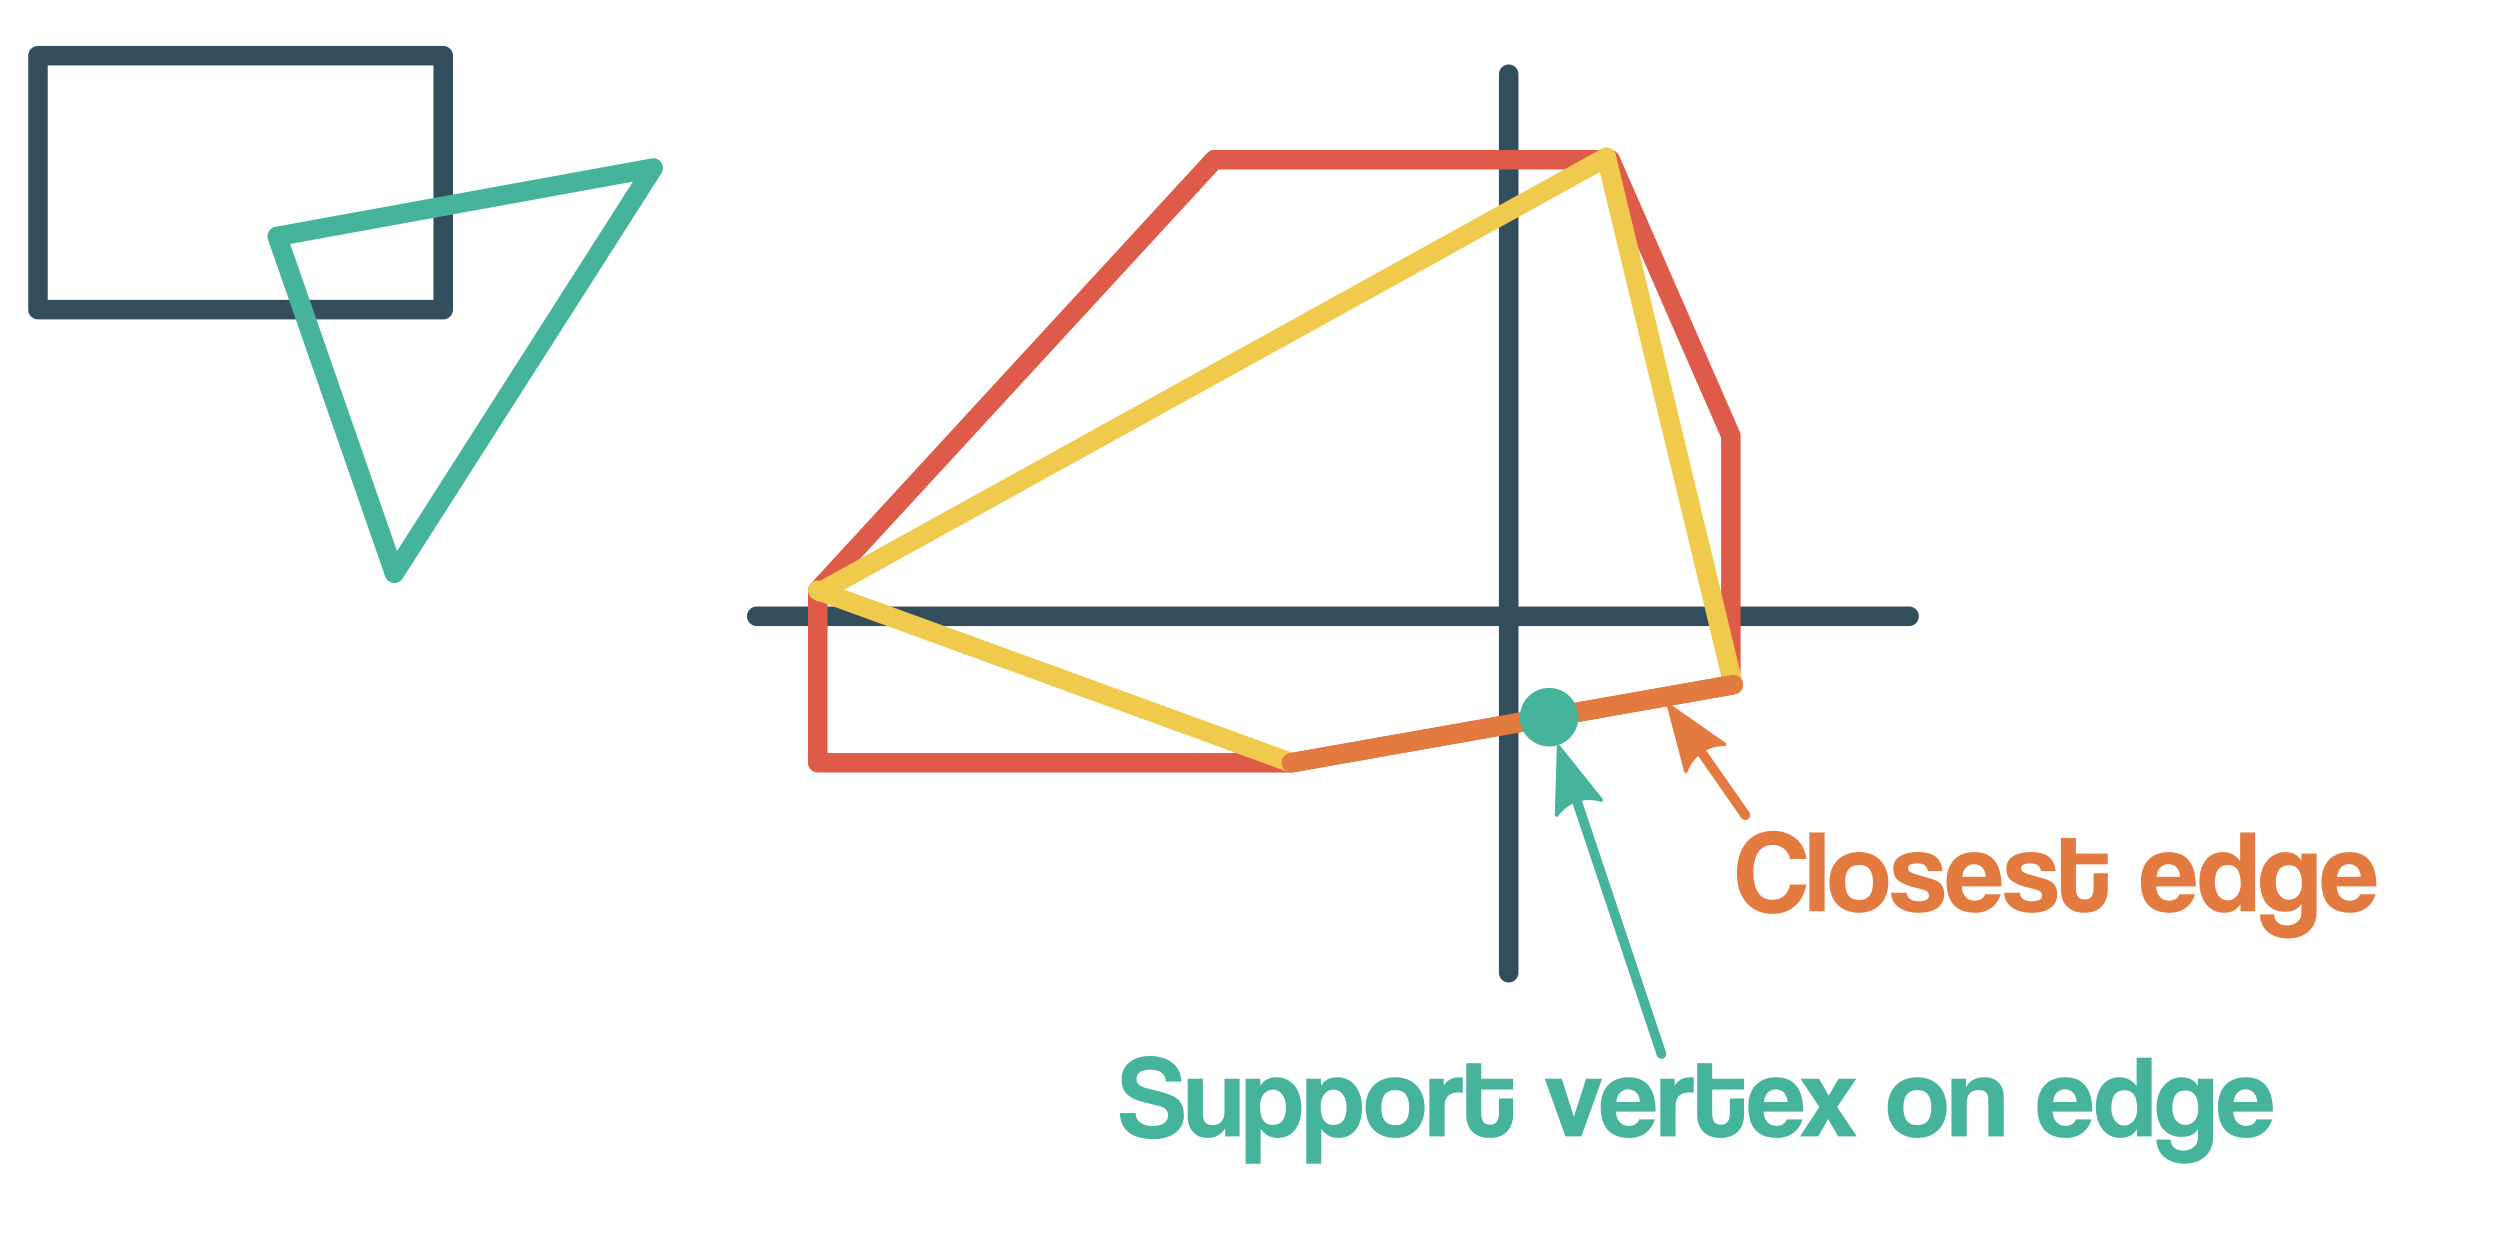
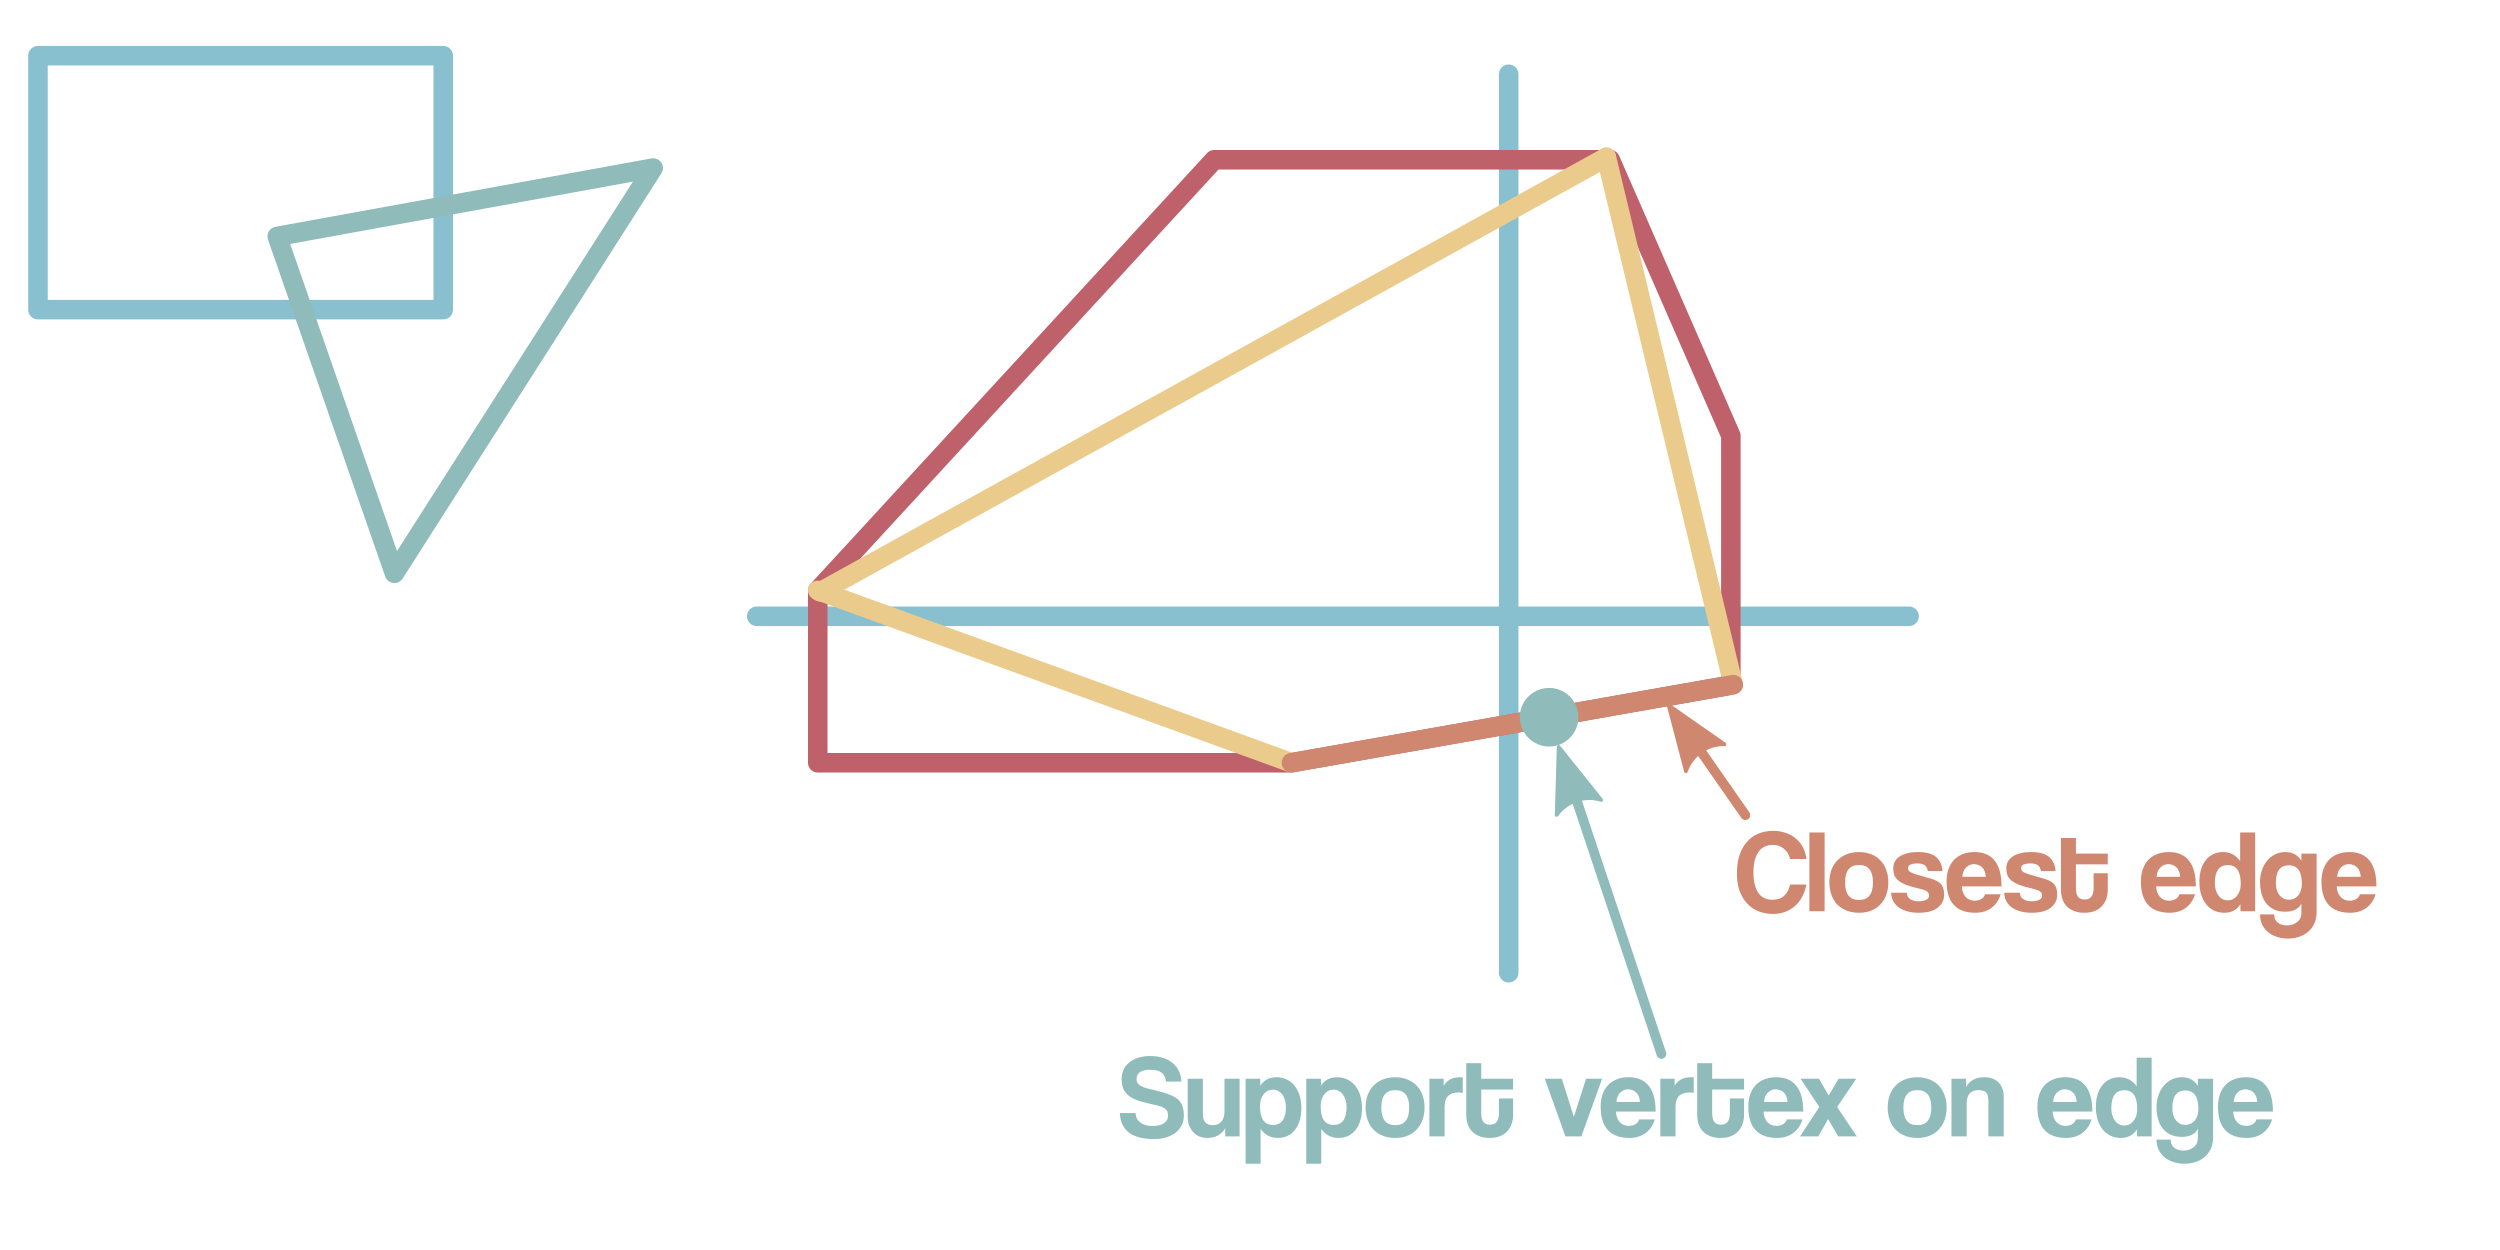
<svg xmlns="http://www.w3.org/2000/svg" version="1.1" id="Layer_1" x="0px" y="0px" viewBox="0 0 512 256" style="enable-background:new 0 0 512 256;" xml:space="preserve">
  <defs id="defs7380">
    <marker style="overflow:visible" id="marker12000" refX="0" refY="0" orient="auto">
-       <path transform="scale(-0.6)" d="M 8.719,4.034 -2.207,0.016 8.719,-4.002 c -1.745,2.372 -1.735,5.617 -6e-7,8.035 z" style="fill:#46b39d;fill-opacity:1;fill-rule:evenodd;stroke:#46b39d;stroke-width:0.625;stroke-linejoin:round;stroke-opacity:1" id="path11998" />
+       <path transform="scale(-0.6)" d="M 8.719,4.034 -2.207,0.016 8.719,-4.002 c -1.745,2.372 -1.735,5.617 -6e-7,8.035 z" style="fill:#8fbcbb;fill-opacity:1;fill-rule:evenodd;stroke:#8fbcbb;stroke-width:0.625;stroke-linejoin:round;stroke-opacity:1" id="path11998" />
    </marker>
    <marker orient="auto" refY="0.0" refX="0.0" id="marker9073" style="overflow:visible;">
-       <path id="path9071" style="fill-rule:evenodd;stroke-width:0.625;stroke-linejoin:round;stroke:#e37b40;stroke-opacity:1;fill:#e37b40;fill-opacity:1" d="M 8.719,4.034 L -2.207,0.016 L 8.719,-4.002 C 6.973,-1.63 6.983,1.616 8.719,4.034 z " transform="scale(0.6) rotate(180) translate(0,0)" />
+       <path id="path9071" style="fill-rule:evenodd;stroke-width:0.625;stroke-linejoin:round;stroke:#d08770;stroke-opacity:1;fill:#d08770;fill-opacity:1" d="M 8.719,4.034 L -2.207,0.016 L 8.719,-4.002 C 6.973,-1.63 6.983,1.616 8.719,4.034 z " transform="scale(0.6) rotate(180) translate(0,0)" />
    </marker>
    <marker orient="auto" refY="0.0" refX="0.0" id="Arrow2Mend" style="overflow:visible;">
-       <path id="path4853" style="fill-rule:evenodd;stroke-width:0.625;stroke-linejoin:round;stroke:#e37b40;stroke-opacity:1;fill:#e37b40;fill-opacity:1" d="M 8.719,4.034 L -2.207,0.016 L 8.719,-4.002 C 6.973,-1.63 6.983,1.616 8.719,4.034 z " transform="scale(0.6) rotate(180) translate(0,0)" />
+       <path id="path4853" style="fill-rule:evenodd;stroke-width:0.625;stroke-linejoin:round;stroke:#d08770;stroke-opacity:1;fill:#d08770;fill-opacity:1" d="M 8.719,4.034 L -2.207,0.016 L 8.719,-4.002 C 6.973,-1.63 6.983,1.616 8.719,4.034 z " transform="scale(0.6) rotate(180) translate(0,0)" />
    </marker>
    <marker orient="auto" refY="0.0" refX="0.0" id="Arrow2Lend" style="overflow:visible;">
-       <path id="path4847" style="fill-rule:evenodd;stroke-width:0.625;stroke-linejoin:round;stroke:#e37b40;stroke-opacity:1;fill:#e37b40;fill-opacity:1" d="M 8.719,4.034 L -2.207,0.016 L 8.719,-4.002 C 6.973,-1.63 6.983,1.616 8.719,4.034 z " transform="scale(1.1) rotate(180) translate(1,0)" />
+       <path id="path4847" style="fill-rule:evenodd;stroke-width:0.625;stroke-linejoin:round;stroke:#d08770;stroke-opacity:1;fill:#d08770;fill-opacity:1" d="M 8.719,4.034 L -2.207,0.016 L 8.719,-4.002 C 6.973,-1.63 6.983,1.616 8.719,4.034 z " transform="scale(1.1) rotate(180) translate(1,0)" />
    </marker>
    <marker orient="auto" refY="0.0" refX="0.0" id="Arrow1Send" style="overflow:visible;">
-       <path id="path4841" d="M 0.0,0.0 L 5.0,-5.0 L -12.5,0.0 L 5.0,5.0 L 0.0,0.0 z " style="fill-rule:evenodd;stroke:#e37b40;stroke-width:1pt;stroke-opacity:1;fill:#e37b40;fill-opacity:1" transform="scale(0.2) rotate(180) translate(6,0)" />
+       <path id="path4841" d="M 0.0,0.0 L 5.0,-5.0 L -12.5,0.0 L 5.0,5.0 L 0.0,0.0 z " style="fill-rule:evenodd;stroke:#d08770;stroke-width:1pt;stroke-opacity:1;fill:#d08770;fill-opacity:1" transform="scale(0.2) rotate(180) translate(6,0)" />
    </marker>
    <marker orient="auto" refY="0.0" refX="0.0" id="Arrow1Lend" style="overflow:visible;">
-       <path id="path4829" d="M 0.0,0.0 L 5.0,-5.0 L -12.5,0.0 L 5.0,5.0 L 0.0,0.0 z " style="fill-rule:evenodd;stroke:#e37b40;stroke-width:1pt;stroke-opacity:1;fill:#e37b40;fill-opacity:1" transform="scale(0.8) rotate(180) translate(12.5,0)" />
+       <path id="path4829" d="M 0.0,0.0 L 5.0,-5.0 L -12.5,0.0 L 5.0,5.0 L 0.0,0.0 z " style="fill-rule:evenodd;stroke:#d08770;stroke-width:1pt;stroke-opacity:1;fill:#d08770;fill-opacity:1" transform="scale(0.8) rotate(180) translate(12.5,0)" />
    </marker>
    <marker orient="auto" refY="0" refX="0" id="Arrow2Mend-7" style="overflow:visible">
-       <path id="path4853-8" style="fill:#46b39d;fill-opacity:1;fill-rule:evenodd;stroke:#46b39d;stroke-width:0.625;stroke-linejoin:round;stroke-opacity:1" d="M 8.719,4.034 -2.207,0.016 8.719,-4.002 c -1.745,2.372 -1.735,5.617 -6e-7,8.035 z" transform="scale(-0.6)" />
+       <path id="path4853-8" style="fill:#8fbcbb;fill-opacity:1;fill-rule:evenodd;stroke:#8fbcbb;stroke-width:0.625;stroke-linejoin:round;stroke-opacity:1" d="M 8.719,4.034 -2.207,0.016 8.719,-4.002 c -1.745,2.372 -1.735,5.617 -6e-7,8.035 z" transform="scale(-0.6)" />
    </marker>
    <marker orient="auto" refY="0" refX="0" id="marker9073-9" style="overflow:visible">
-       <path id="path9071-6" style="fill:#46b39d;fill-opacity:1;fill-rule:evenodd;stroke:#46b39d;stroke-width:0.625;stroke-linejoin:round;stroke-opacity:1" d="M 8.719,4.034 -2.207,0.016 8.719,-4.002 c -1.745,2.372 -1.735,5.617 -6e-7,8.035 z" transform="scale(-0.6)" />
+       <path id="path9071-6" style="fill:#8fbcbb;fill-opacity:1;fill-rule:evenodd;stroke:#8fbcbb;stroke-width:0.625;stroke-linejoin:round;stroke-opacity:1" d="M 8.719,4.034 -2.207,0.016 8.719,-4.002 c -1.745,2.372 -1.735,5.617 -6e-7,8.035 z" transform="scale(-0.6)" />
    </marker>
    <marker orient="auto" refY="0" refX="0" id="marker9073-1" style="overflow:visible">
-       <path id="path9071-0" style="fill:#e37b40;fill-opacity:1;fill-rule:evenodd;stroke:#e37b40;stroke-width:0.625;stroke-linejoin:round;stroke-opacity:1" d="M 8.719,4.034 -2.207,0.016 8.719,-4.002 c -1.745,2.372 -1.735,5.617 -6e-7,8.035 z" transform="scale(-0.6)" />
+       <path id="path9071-0" style="fill:#d08770;fill-opacity:1;fill-rule:evenodd;stroke:#d08770;stroke-width:0.625;stroke-linejoin:round;stroke-opacity:1" d="M 8.719,4.034 -2.207,0.016 8.719,-4.002 c -1.745,2.372 -1.735,5.617 -6e-7,8.035 z" transform="scale(-0.6)" />
    </marker>
    <marker orient="auto" refY="0" refX="0" id="marker9073-1-2-7" style="overflow:visible">
-       <path id="path9071-0-2-5" style="fill:#46b39d;fill-opacity:1;fill-rule:evenodd;stroke:#46b39d;stroke-width:0.625;stroke-linejoin:round;stroke-opacity:1" d="M 8.719,4.034 -2.207,0.016 8.719,-4.002 c -1.745,2.372 -1.735,5.617 -6e-7,8.035 z" transform="scale(-0.6)" />
+       <path id="path9071-0-2-5" style="fill:#8fbcbb;fill-opacity:1;fill-rule:evenodd;stroke:#8fbcbb;stroke-width:0.625;stroke-linejoin:round;stroke-opacity:1" d="M 8.719,4.034 -2.207,0.016 8.719,-4.002 c -1.745,2.372 -1.735,5.617 -6e-7,8.035 z" transform="scale(-0.6)" />
    </marker>
    <marker orient="auto" refY="0" refX="0" id="marker9073-1-2-4" style="overflow:visible">
-       <path id="path9071-0-2-6" style="fill:#46b39d;fill-opacity:1;fill-rule:evenodd;stroke:#46b39d;stroke-width:0.625;stroke-linejoin:round;stroke-opacity:1" d="M 8.719,4.034 -2.207,0.016 8.719,-4.002 c -1.745,2.372 -1.735,5.617 -6e-7,8.035 z" transform="scale(-0.6)" />
+       <path id="path9071-0-2-6" style="fill:#8fbcbb;fill-opacity:1;fill-rule:evenodd;stroke:#8fbcbb;stroke-width:0.625;stroke-linejoin:round;stroke-opacity:1" d="M 8.719,4.034 -2.207,0.016 8.719,-4.002 c -1.745,2.372 -1.735,5.617 -6e-7,8.035 z" transform="scale(-0.6)" />
    </marker>
    <marker orient="auto" refY="0" refX="0" id="marker9073-1-2-79" style="overflow:visible">
-       <path id="path9071-0-2-7" style="fill:#46b39d;fill-opacity:1;fill-rule:evenodd;stroke:#46b39d;stroke-width:0.625;stroke-linejoin:round;stroke-opacity:1" d="M 8.719,4.034 -2.207,0.016 8.719,-4.002 c -1.745,2.372 -1.735,5.617 -6e-7,8.035 z" transform="scale(-0.6)" />
+       <path id="path9071-0-2-7" style="fill:#8fbcbb;fill-opacity:1;fill-rule:evenodd;stroke:#8fbcbb;stroke-width:0.625;stroke-linejoin:round;stroke-opacity:1" d="M 8.719,4.034 -2.207,0.016 8.719,-4.002 c -1.745,2.372 -1.735,5.617 -6e-7,8.035 z" transform="scale(-0.6)" />
    </marker>
    <marker orient="auto" refY="0" refX="0" id="marker9073-1-5" style="overflow:visible">
-       <path id="path9071-0-3" style="fill:#46b39d;fill-opacity:1;fill-rule:evenodd;stroke:#46b39d;stroke-width:0.625;stroke-linejoin:round;stroke-opacity:1" d="M 8.719,4.034 -2.207,0.016 8.719,-4.002 c -1.745,2.372 -1.735,5.617 -6e-7,8.035 z" transform="scale(-0.6)" />
+       <path id="path9071-0-3" style="fill:#8fbcbb;fill-opacity:1;fill-rule:evenodd;stroke:#8fbcbb;stroke-width:0.625;stroke-linejoin:round;stroke-opacity:1" d="M 8.719,4.034 -2.207,0.016 8.719,-4.002 c -1.745,2.372 -1.735,5.617 -6e-7,8.035 z" transform="scale(-0.6)" />
    </marker>
  </defs>
  <style type="text/css" id="style7281">
- 	.st0{fill:none;stroke:#324D5C;stroke-width:4;stroke-linecap:round;stroke-linejoin:round;stroke-miterlimit:10;}
- 	.st1{fill:none;stroke:#46B39D;stroke-width:4;stroke-linecap:round;stroke-linejoin:round;stroke-miterlimit:10;}
- 	.st2{fill:none;stroke:#DE5B49;stroke-width:4;stroke-linecap:round;stroke-linejoin:round;stroke-miterlimit:10;}
- 	.st3{fill:#F0CA4D;}
- 	.st4{fill:none;stroke:#E37B40;stroke-width:4;stroke-linecap:round;stroke-linejoin:round;}
- 	.st5{fill:#E37B40;}
- 	.st6{fill:none;stroke:#F0CA4D;stroke-width:4;stroke-linecap:round;stroke-linejoin:round;stroke-miterlimit:10;}
+ 	.st0{fill:none;stroke:#88c0d0;stroke-width:4;stroke-linecap:round;stroke-linejoin:round;stroke-miterlimit:10;}
+ 	.st1{fill:none;stroke:#8fbcbb;stroke-width:4;stroke-linecap:round;stroke-linejoin:round;stroke-miterlimit:10;}
+ 	.st2{fill:none;stroke:#bf616a;stroke-width:4;stroke-linecap:round;stroke-linejoin:round;stroke-miterlimit:10;}
+ 	.st3{fill:#ebcb8b;}
+ 	.st4{fill:none;stroke:#d08770;stroke-width:4;stroke-linecap:round;stroke-linejoin:round;}
+ 	.st5{fill:#d08770;}
+ 	.st6{fill:none;stroke:#ebcb8b;stroke-width:4;stroke-linecap:round;stroke-linejoin:round;stroke-miterlimit:10;}
</style>
-   <line class="st0" x1="308.979" y1="15.213" x2="308.979" y2="199.213" id="line7283" style="fill:none;stroke:#324d5c;stroke-width:4;stroke-linecap:round;stroke-linejoin:round;stroke-miterlimit:10" />
-   <line class="st0" x1="154.979" y1="126.213" x2="390.979" y2="126.213" id="line7285" style="fill:none;stroke:#324d5c;stroke-width:4;stroke-linecap:round;stroke-linejoin:round;stroke-miterlimit:10" />
-   <rect x="7.775" y="11.411" class="st0" width="83" height="52" id="rect7287" style="fill:none;stroke:#324d5c;stroke-width:4;stroke-linecap:round;stroke-linejoin:round;stroke-miterlimit:10" />
-   <polygon class="st1" points="110,132 86,63 163,49 " id="polygon7289" transform="translate(-29.22455,-14.58873)" style="fill:none;stroke:#46b39d;stroke-width:4;stroke-linecap:round;stroke-linejoin:round;stroke-miterlimit:10" />
-   <polyline class="st2" points="224.5,151.7 305.7,63.5 386.8,63.5 411.5,120 411.5,171.1 321.5,187 224.5,187 224.5,151.7 " id="polyline7291" transform="translate(-57.02146,-30.78665)" style="fill:none;stroke:#de5b49;stroke-width:4;stroke-linecap:round;stroke-linejoin:round;stroke-miterlimit:10" />
-   <line class="st6" x1="167.979" y1="121.213" x2="328.979" y2="32.213" id="line7349" style="fill:none;stroke:#f0ca4d;stroke-width:4;stroke-linecap:round;stroke-linejoin:round;stroke-miterlimit:10" />
-   <line class="st6" x1="354.979" y1="140.213" x2="328.979" y2="32.213" id="line7351" style="fill:none;stroke:#f0ca4d;stroke-width:4;stroke-linecap:round;stroke-linejoin:round;stroke-miterlimit:10" />
+   <line class="st0" x1="308.979" y1="15.213" x2="308.979" y2="199.213" id="line7283" style="fill:none;stroke:#88c0d0;stroke-width:4;stroke-linecap:round;stroke-linejoin:round;stroke-miterlimit:10" />
+   <line class="st0" x1="154.979" y1="126.213" x2="390.979" y2="126.213" id="line7285" style="fill:none;stroke:#88c0d0;stroke-width:4;stroke-linecap:round;stroke-linejoin:round;stroke-miterlimit:10" />
+   <rect x="7.775" y="11.411" class="st0" width="83" height="52" id="rect7287" style="fill:none;stroke:#88c0d0;stroke-width:4;stroke-linecap:round;stroke-linejoin:round;stroke-miterlimit:10" />
+   <polygon class="st1" points="110,132 86,63 163,49 " id="polygon7289" transform="translate(-29.22455,-14.58873)" style="fill:none;stroke:#8fbcbb;stroke-width:4;stroke-linecap:round;stroke-linejoin:round;stroke-miterlimit:10" />
+   <polyline class="st2" points="224.5,151.7 305.7,63.5 386.8,63.5 411.5,120 411.5,171.1 321.5,187 224.5,187 224.5,151.7 " id="polyline7291" transform="translate(-57.02146,-30.78665)" style="fill:none;stroke:#bf616a;stroke-width:4;stroke-linecap:round;stroke-linejoin:round;stroke-miterlimit:10" />
+   <line class="st6" x1="167.979" y1="121.213" x2="328.979" y2="32.213" id="line7349" style="fill:none;stroke:#ebcb8b;stroke-width:4;stroke-linecap:round;stroke-linejoin:round;stroke-miterlimit:10" />
+   <line class="st6" x1="354.979" y1="140.213" x2="328.979" y2="32.213" id="line7351" style="fill:none;stroke:#ebcb8b;stroke-width:4;stroke-linecap:round;stroke-linejoin:round;stroke-miterlimit:10" />
  <g id="g7353" />
  <g id="g7355" />
  <g id="g7357" />
  <g id="g7359" />
  <g id="g7361" />
  <g id="g7363" />
  <g id="g7365" />
  <g id="g7367" />
  <g id="g7369" />
  <g id="g7371" />
  <g id="g7373" />
  <g id="g7375" />
-   <path style="opacity:1;vector-effect:none;fill:none;fill-opacity:1;fill-rule:evenodd;stroke:#f0ca4d;stroke-width:4;stroke-linecap:round;stroke-linejoin:round;stroke-miterlimit:10;stroke-dasharray:none;stroke-dashoffset:0;stroke-opacity:1;font-variant-east_asian:normal" d="m 167.479,120.913 97,35.3" id="path10324" />
-   <g aria-label="Closest edge" style="font-style:normal;font-variant:normal;font-weight:normal;font-stretch:normal;font-size:24px;line-height:125%;font-family:Coolvetica;-inkscape-font-specification:'Coolvetica, Normal';font-variant-ligatures:normal;font-variant-caps:normal;font-variant-numeric:normal;font-feature-settings:normal;text-align:center;letter-spacing:0px;word-spacing:0px;writing-mode:lr-tb;text-anchor:middle;opacity:1;vector-effect:none;fill:#e37b40;fill-opacity:1;stroke:none;stroke-width:1;stroke-linecap:butt;stroke-linejoin:miter;stroke-miterlimit:4;stroke-dasharray:none;stroke-dashoffset:0;stroke-opacity:1" id="text10347-0">
+   <path style="opacity:1;vector-effect:none;fill:none;fill-opacity:1;fill-rule:evenodd;stroke:#ebcb8b;stroke-width:4;stroke-linecap:round;stroke-linejoin:round;stroke-miterlimit:10;stroke-dasharray:none;stroke-dashoffset:0;stroke-opacity:1;font-variant-east_asian:normal" d="m 167.479,120.913 97,35.3" id="path10324" />
+   <g aria-label="Closest edge" style="font-style:normal;font-variant:normal;font-weight:normal;font-stretch:normal;font-size:24px;line-height:125%;font-family:Coolvetica;-inkscape-font-specification:'Coolvetica, Normal';font-variant-ligatures:normal;font-variant-caps:normal;font-variant-numeric:normal;font-feature-settings:normal;text-align:center;letter-spacing:0px;word-spacing:0px;writing-mode:lr-tb;text-anchor:middle;opacity:1;vector-effect:none;fill:#d08770;fill-opacity:1;stroke:none;stroke-width:1;stroke-linecap:butt;stroke-linejoin:miter;stroke-miterlimit:4;stroke-dasharray:none;stroke-dashoffset:0;stroke-opacity:1" id="text10347-0">
    <path d="m 369.951,181.149 q -0.264,1.368 -0.84,2.472 -0.576,1.104 -1.464,1.896 -0.864,0.792 -2.016,1.224 -1.152,0.432 -2.544,0.432 -1.56,0 -2.928,-0.528 -1.344,-0.528 -2.328,-1.584 -0.984,-1.056 -1.56,-2.592 -0.552,-1.56 -0.552,-3.624 0,-2.016 0.504,-3.624 0.528,-1.632 1.488,-2.736 0.96,-1.128 2.328,-1.728 1.392,-0.6 3.096,-0.6 1.488,0 2.688,0.456 1.224,0.432 2.088,1.224 0.888,0.768 1.392,1.824 0.528,1.056 0.648,2.256 h -3.336 q -0.336,-1.368 -1.296,-2.112 -0.96,-0.768 -2.16,-0.768 -2.088,0 -3.072,1.512 -0.984,1.488 -0.984,4.104 0,2.664 0.96,4.152 0.984,1.464 2.928,1.464 1.488,0 2.376,-0.792 0.912,-0.816 1.248,-2.328 z" style="" id="path14651" />
    <path d="m 370.561,186.621 v -16.128 h 3.12 v 16.128 z" style="" id="path14653" />
    <path d="m 380.729,184.317 q 2.856,0 2.856,-3.6 0,-3.576 -2.856,-3.576 -2.856,0 -2.856,3.576 0,3.6 2.856,3.6 z m 0,2.616 q -1.44,0 -2.568,-0.456 -1.128,-0.456 -1.92,-1.272 -0.768,-0.816 -1.176,-1.968 -0.408,-1.152 -0.408,-2.52 0,-1.392 0.408,-2.544 0.432,-1.152 1.224,-1.968 0.792,-0.816 1.896,-1.248 1.128,-0.456 2.544,-0.456 1.392,0 2.496,0.456 1.104,0.432 1.872,1.248 0.792,0.792 1.2,1.944 0.432,1.152 0.432,2.568 0,1.416 -0.432,2.568 -0.408,1.128 -1.2,1.944 -0.768,0.816 -1.896,1.272 -1.104,0.432 -2.472,0.432 z" style="" id="path14655" />
    <path d="m 394.822,178.389 q -0.12,-0.816 -0.624,-1.176 -0.48,-0.384 -1.488,-0.384 -0.96,0 -1.464,0.24 -0.48,0.216 -0.48,0.768 0,0.48 0.48,0.768 0.504,0.288 1.44,0.552 1.536,0.432 2.592,0.744 1.056,0.288 1.68,0.696 0.648,0.408 0.912,1.032 0.288,0.6 0.288,1.632 0,1.584 -1.32,2.64 -1.32,1.032 -3.912,1.032 -1.272,0 -2.304,-0.288 -1.032,-0.288 -1.776,-0.816 -0.72,-0.552 -1.128,-1.296 -0.384,-0.768 -0.408,-1.704 h 3.216 q 0,0.84 0.648,1.296 0.672,0.456 1.728,0.456 0.888,0 1.512,-0.264 0.648,-0.288 0.648,-0.864 0,-0.648 -0.48,-0.936 -0.456,-0.288 -1.416,-0.504 -1.728,-0.384 -2.784,-0.792 -1.056,-0.432 -1.656,-0.936 -0.576,-0.504 -0.792,-1.104 -0.192,-0.6 -0.192,-1.344 0,-0.672 0.264,-1.272 0.288,-0.6 0.888,-1.056 0.6,-0.456 1.56,-0.72 0.96,-0.288 2.352,-0.288 2.544,0 3.72,1.032 1.176,1.032 1.296,2.856 z" style="" id="path14657" />
    <path d="m 406.697,179.565 q -0.024,-0.648 -0.24,-1.128 -0.192,-0.504 -0.528,-0.816 -0.336,-0.336 -0.768,-0.48 -0.432,-0.168 -0.888,-0.168 -0.936,0 -1.632,0.696 -0.672,0.672 -0.768,1.896 z m -4.92,1.968 q 0.072,1.344 0.768,2.136 0.72,0.792 1.872,0.792 0.768,0 1.344,-0.336 0.6,-0.36 0.768,-0.984 h 3.216 q -0.552,1.824 -1.92,2.808 -1.368,0.984 -3.264,0.984 -5.904,0 -5.904,-6.432 0,-1.368 0.384,-2.472 0.384,-1.104 1.104,-1.896 0.744,-0.792 1.8,-1.2 1.056,-0.432 2.424,-0.432 2.736,0 4.128,1.752 1.416,1.752 1.416,5.28 z" style="" id="path14659" />
    <path d="m 417.978,178.389 q -0.12,-0.816 -0.624,-1.176 -0.48,-0.384 -1.488,-0.384 -0.96,0 -1.464,0.24 -0.48,0.216 -0.48,0.768 0,0.48 0.48,0.768 0.504,0.288 1.44,0.552 1.536,0.432 2.592,0.744 1.056,0.288 1.68,0.696 0.648,0.408 0.912,1.032 0.288,0.6 0.288,1.632 0,1.584 -1.32,2.64 -1.32,1.032 -3.912,1.032 -1.272,0 -2.304,-0.288 -1.032,-0.288 -1.776,-0.816 -0.72,-0.552 -1.128,-1.296 -0.384,-0.768 -0.408,-1.704 h 3.216 q 0,0.84 0.648,1.296 0.672,0.456 1.728,0.456 0.888,0 1.512,-0.264 0.648,-0.288 0.648,-0.864 0,-0.648 -0.48,-0.936 -0.456,-0.288 -1.416,-0.504 -1.728,-0.384 -2.784,-0.792 -1.056,-0.432 -1.656,-0.936 -0.576,-0.504 -0.792,-1.104 -0.192,-0.6 -0.192,-1.344 0,-0.672 0.264,-1.272 0.288,-0.6 0.888,-1.056 0.6,-0.456 1.56,-0.72 0.96,-0.288 2.352,-0.288 2.544,0 3.72,1.032 1.176,1.032 1.296,2.856 z" style="" id="path14661" />
    <path d="m 428.773,178.845 h 2.904 v 3.36 q 0,0.936 -0.288,1.8 -0.264,0.84 -0.864,1.512 -0.576,0.648 -1.488,1.032 -0.888,0.384 -2.136,0.384 -1.296,0 -2.208,-0.384 -0.912,-0.384 -1.512,-1.032 -0.576,-0.648 -0.84,-1.512 -0.264,-0.864 -0.264,-1.824 v -10.56 h 3.072 v 3.192 h 6.528 v 2.208 h -6.528 v 4.848 q 0,1.128 0.408,1.752 0.432,0.6 1.392,0.6 0.936,0 1.368,-0.6 0.456,-0.6 0.456,-1.704 z" style="" id="path14663" />
    <path d="m 446.494,179.565 q -0.024,-0.648 -0.24,-1.128 -0.192,-0.504 -0.528,-0.816 -0.336,-0.336 -0.768,-0.48 -0.432,-0.168 -0.888,-0.168 -0.936,0 -1.632,0.696 -0.672,0.672 -0.768,1.896 z m -4.92,1.968 q 0.072,1.344 0.768,2.136 0.72,0.792 1.872,0.792 0.768,0 1.344,-0.336 0.6,-0.36 0.768,-0.984 h 3.216 q -0.552,1.824 -1.92,2.808 -1.368,0.984 -3.264,0.984 -5.904,0 -5.904,-6.432 0,-1.368 0.384,-2.472 0.384,-1.104 1.104,-1.896 0.744,-0.792 1.8,-1.2 1.056,-0.432 2.424,-0.432 2.736,0 4.128,1.752 1.416,1.752 1.416,5.28 z" style="" id="path14665" />
    <path d="m 456.263,184.389 q 1.128,0 1.872,-0.936 0.768,-0.936 0.768,-2.448 0,-3.84 -2.616,-3.84 -2.688,0 -2.688,3.648 0,1.584 0.744,2.592 0.744,0.984 1.92,0.984 z m 2.592,2.232 -0.024,-1.44 q -1.08,1.752 -3.288,1.752 -1.128,0 -2.064,-0.432 -0.936,-0.432 -1.608,-1.248 -0.672,-0.816 -1.056,-1.992 -0.384,-1.176 -0.384,-2.664 0,-1.344 0.312,-2.448 0.336,-1.128 0.96,-1.944 0.624,-0.816 1.512,-1.248 0.912,-0.456 2.064,-0.456 2.184,0 3.504,1.848 v -5.856 h 3.072 v 16.128 z" style="" id="path14667" />
    <path d="m 468.757,184.269 q 1.152,0 1.896,-0.864 0.768,-0.888 0.768,-2.4 0,-3.792 -2.664,-3.792 -2.664,0 -2.664,3.6 0,1.584 0.744,2.52 0.768,0.936 1.92,0.936 z m 2.568,0.768 q -0.336,0.792 -1.224,1.248 -0.864,0.432 -2.016,0.432 -1.464,0 -2.472,-0.504 -0.984,-0.528 -1.608,-1.368 -0.6,-0.84 -0.888,-1.944 -0.264,-1.104 -0.264,-2.256 0,-1.368 0.408,-2.496 0.408,-1.152 1.104,-1.944 0.696,-0.816 1.632,-1.248 0.936,-0.456 2.016,-0.456 2.208,0 3.312,1.776 v -1.464 h 3.12 v 11.928 q 0,1.344 -0.456,2.352 -0.456,1.032 -1.248,1.704 -0.792,0.696 -1.872,1.056 -1.08,0.36 -2.304,0.36 -1.224,0 -2.28,-0.36 -1.056,-0.336 -1.824,-0.984 -0.744,-0.624 -1.176,-1.536 -0.432,-0.912 -0.432,-2.064 h 2.904 q 0,1.08 0.696,1.656 0.72,0.6 1.896,0.6 1.248,0 2.112,-0.696 0.864,-0.672 0.864,-1.848 z" style="" id="path14669" />
    <path d="m 483.478,179.565 q -0.024,-0.648 -0.24,-1.128 -0.192,-0.504 -0.528,-0.816 -0.336,-0.336 -0.768,-0.48 -0.432,-0.168 -0.888,-0.168 -0.936,0 -1.632,0.696 -0.672,0.672 -0.768,1.896 z m -4.92,1.968 q 0.072,1.344 0.768,2.136 0.72,0.792 1.872,0.792 0.768,0 1.344,-0.336 0.6,-0.36 0.768,-0.984 h 3.216 q -0.552,1.824 -1.92,2.808 -1.368,0.984 -3.264,0.984 -5.904,0 -5.904,-6.432 0,-1.368 0.384,-2.472 0.384,-1.104 1.104,-1.896 0.744,-0.792 1.8,-1.2 1.056,-0.432 2.424,-0.432 2.736,0 4.128,1.752 1.416,1.752 1.416,5.28 z" style="" id="path14671" />
  </g>
-   <path style="fill:none;fill-rule:evenodd;stroke:#e37b40;stroke-width:4;stroke-linecap:round;stroke-linejoin:round;stroke-opacity:1;font-variant-east_asian:normal;opacity:1;vector-effect:none;fill-opacity:1;stroke-miterlimit:10;stroke-dasharray:none;stroke-dashoffset:0" d="m 354.979,140.213 -90.5,16" id="path10400" />
-   <path style="opacity:1;vector-effect:none;fill:none;fill-opacity:1;fill-rule:evenodd;stroke:#e37b40;stroke-width:2;stroke-linecap:round;stroke-linejoin:round;stroke-miterlimit:4;stroke-dasharray:none;stroke-dashoffset:0;stroke-opacity:1;marker-end:url(#marker9073-1)" d="M 357.45,166.939 343.259,146.598" id="path9055" />
-   <g aria-label="Support vertex on edge" style="font-style:normal;font-variant:normal;font-weight:normal;font-stretch:normal;font-size:24px;line-height:125%;font-family:Coolvetica;-inkscape-font-specification:'Coolvetica, Normal';font-variant-ligatures:normal;font-variant-caps:normal;font-variant-numeric:normal;font-feature-settings:normal;text-align:center;letter-spacing:0px;word-spacing:0px;writing-mode:lr-tb;text-anchor:middle;opacity:1;vector-effect:none;fill:#46b39d;fill-opacity:1;stroke:none;stroke-width:1;stroke-linecap:butt;stroke-linejoin:miter;stroke-miterlimit:4;stroke-dasharray:none;stroke-dashoffset:0;stroke-opacity:1" id="text10347-0-6">
+   <path style="fill:none;fill-rule:evenodd;stroke:#d08770;stroke-width:4;stroke-linecap:round;stroke-linejoin:round;stroke-opacity:1;font-variant-east_asian:normal;opacity:1;vector-effect:none;fill-opacity:1;stroke-miterlimit:10;stroke-dasharray:none;stroke-dashoffset:0" d="m 354.979,140.213 -90.5,16" id="path10400" />
+   <path style="opacity:1;vector-effect:none;fill:none;fill-opacity:1;fill-rule:evenodd;stroke:#d08770;stroke-width:2;stroke-linecap:round;stroke-linejoin:round;stroke-miterlimit:4;stroke-dasharray:none;stroke-dashoffset:0;stroke-opacity:1;marker-end:url(#marker9073-1)" d="M 357.45,166.939 343.259,146.598" id="path9055" />
+   <g aria-label="Support vertex on edge" style="font-style:normal;font-variant:normal;font-weight:normal;font-stretch:normal;font-size:24px;line-height:125%;font-family:Coolvetica;-inkscape-font-specification:'Coolvetica, Normal';font-variant-ligatures:normal;font-variant-caps:normal;font-variant-numeric:normal;font-feature-settings:normal;text-align:center;letter-spacing:0px;word-spacing:0px;writing-mode:lr-tb;text-anchor:middle;opacity:1;vector-effect:none;fill:#8fbcbb;fill-opacity:1;stroke:none;stroke-width:1;stroke-linecap:butt;stroke-linejoin:miter;stroke-miterlimit:4;stroke-dasharray:none;stroke-dashoffset:0;stroke-opacity:1" id="text10347-0-6">
    <path d="m 238.784,221.506 q -0.12,-1.224 -0.888,-1.824 -0.768,-0.6 -2.304,-0.6 -2.832,0 -2.832,1.944 0,0.696 0.576,1.176 0.6,0.456 1.896,0.768 1.536,0.36 2.664,0.672 1.128,0.312 2.064,0.72 0.528,0.216 0.984,0.552 0.48,0.312 0.792,0.792 0.336,0.48 0.528,1.152 0.192,0.672 0.192,1.632 0,1.152 -0.48,2.04 -0.48,0.888 -1.296,1.512 -0.816,0.6 -1.92,0.912 -1.104,0.336 -2.328,0.336 -3.48,0 -5.232,-1.344 -1.752,-1.344 -1.848,-3.984 h 3.216 q 0.024,1.224 0.984,1.944 0.984,0.696 2.448,0.696 1.584,0 2.4,-0.576 0.816,-0.576 0.816,-1.56 0,-0.384 -0.096,-0.696 -0.096,-0.336 -0.384,-0.6 -0.264,-0.264 -0.744,-0.456 -0.48,-0.216 -1.248,-0.384 -1.824,-0.384 -3.168,-0.768 -1.32,-0.408 -2.184,-0.984 -0.864,-0.6 -1.272,-1.44 -0.408,-0.84 -0.408,-2.136 0,-0.984 0.36,-1.848 0.36,-0.864 1.104,-1.488 0.744,-0.648 1.824,-1.008 1.104,-0.384 2.592,-0.384 1.44,0 2.592,0.384 1.152,0.36 1.968,1.056 0.84,0.672 1.296,1.656 0.456,0.96 0.504,2.136 z" style="" id="path14612" />
    <path d="m 250.918,232.738 v -1.656 q -1.2,1.968 -3.672,1.968 -0.888,0 -1.632,-0.312 -0.72,-0.312 -1.248,-0.888 -0.528,-0.576 -0.84,-1.368 -0.288,-0.792 -0.288,-1.776 v -7.776 h 3.12 v 7.296 q 0,2.208 1.992,2.208 1.2,0 1.8,-0.744 0.624,-0.768 0.624,-1.944 v -6.816 h 3.096 v 11.808 z" style="" id="path14614" />
    <path d="m 260.666,230.386 q 2.688,0 2.688,-3.648 0,-1.584 -0.744,-2.568 -0.744,-1.008 -1.92,-1.008 -1.128,0 -1.896,0.936 -0.744,0.936 -0.744,2.448 0,3.84 2.616,3.84 z m -5.568,7.944 v -17.4 h 3 l 0.024,1.44 q 1.08,-1.752 3.288,-1.752 1.104,0 2.04,0.432 0.96,0.432 1.632,1.248 0.672,0.816 1.056,1.992 0.384,1.176 0.384,2.664 0,1.344 -0.336,2.472 -0.312,1.104 -0.936,1.92 -0.624,0.816 -1.536,1.272 -0.888,0.432 -2.04,0.432 -2.184,0 -3.504,-1.848 v 7.128 z" style="" id="path14616" />
    <path d="m 273.087,230.386 q 2.688,0 2.688,-3.648 0,-1.584 -0.744,-2.568 -0.744,-1.008 -1.92,-1.008 -1.128,0 -1.896,0.936 -0.744,0.936 -0.744,2.448 0,3.84 2.616,3.84 z m -5.568,7.944 v -17.4 h 3 l 0.024,1.44 q 1.08,-1.752 3.288,-1.752 1.104,0 2.04,0.432 0.96,0.432 1.632,1.248 0.672,0.816 1.056,1.992 0.384,1.176 0.384,2.664 0,1.344 -0.336,2.472 -0.312,1.104 -0.936,1.92 -0.624,0.816 -1.536,1.272 -0.888,0.432 -2.04,0.432 -2.184,0 -3.504,-1.848 v 7.128 z" style="" id="path14618" />
    <path d="m 285.749,230.434 q 2.856,0 2.856,-3.6 0,-3.576 -2.856,-3.576 -2.856,0 -2.856,3.576 0,3.6 2.856,3.6 z m 0,2.616 q -1.44,0 -2.568,-0.456 -1.128,-0.456 -1.92,-1.272 -0.768,-0.816 -1.176,-1.968 -0.408,-1.152 -0.408,-2.52 0,-1.392 0.408,-2.544 0.432,-1.152 1.224,-1.968 0.792,-0.816 1.896,-1.248 1.128,-0.456 2.544,-0.456 1.392,0 2.496,0.456 1.104,0.432 1.872,1.248 0.792,0.792 1.2,1.944 0.432,1.152 0.432,2.568 0,1.416 -0.432,2.568 -0.408,1.128 -1.2,1.944 -0.768,0.816 -1.896,1.272 -1.104,0.432 -2.472,0.432 z" style="" id="path14620" />
    <path d="m 292.738,232.738 v -11.808 h 2.928 v 1.416 q 0.384,-0.6 0.792,-0.936 0.432,-0.336 0.864,-0.504 0.456,-0.192 0.912,-0.24 0.456,-0.048 0.936,-0.048 h 0.408 v 3.192 q -0.432,-0.072 -0.864,-0.072 -2.856,0 -2.856,2.856 v 6.144 z" style="" id="path14622" />
    <path d="m 306.981,224.962 h 2.904 v 3.36 q 0,0.936 -0.288,1.8 -0.264,0.84 -0.864,1.512 -0.576,0.648 -1.488,1.032 -0.888,0.384 -2.136,0.384 -1.296,0 -2.208,-0.384 -0.912,-0.384 -1.512,-1.032 -0.576,-0.648 -0.84,-1.512 -0.264,-0.864 -0.264,-1.824 v -10.56 h 3.072 v 3.192 h 6.528 v 2.208 h -6.528 v 4.848 q 0,1.128 0.408,1.752 0.432,0.6 1.392,0.6 0.936,0 1.368,-0.6 0.456,-0.6 0.456,-1.704 z" style="" id="path14624" />
    <path d="m 320.598,232.738 -4.224,-11.808 h 3.48 l 2.472,7.8 2.496,-7.8 h 3.288 l -4.248,11.808 z" style="" id="path14626" />
    <path d="m 335.858,225.682 q -0.024,-0.648 -0.24,-1.128 -0.192,-0.504 -0.528,-0.816 -0.336,-0.336 -0.768,-0.48 -0.432,-0.168 -0.888,-0.168 -0.936,0 -1.632,0.696 -0.672,0.672 -0.768,1.896 z m -4.92,1.968 q 0.072,1.344 0.768,2.136 0.72,0.792 1.872,0.792 0.768,0 1.344,-0.336 0.6,-0.36 0.768,-0.984 h 3.216 q -0.552,1.824 -1.92,2.808 -1.368,0.984 -3.264,0.984 -5.904,0 -5.904,-6.432 0,-1.368 0.384,-2.472 0.384,-1.104 1.104,-1.896 0.744,-0.792 1.8,-1.2 1.056,-0.432 2.424,-0.432 2.736,0 4.128,1.752 1.416,1.752 1.416,5.28 z" style="" id="path14628" />
    <path d="m 340.035,232.738 v -11.808 h 2.928 v 1.416 q 0.384,-0.6 0.792,-0.936 0.432,-0.336 0.864,-0.504 0.456,-0.192 0.912,-0.24 0.456,-0.048 0.936,-0.048 h 0.408 v 3.192 q -0.432,-0.072 -0.864,-0.072 -2.856,0 -2.856,2.856 v 6.144 z" style="" id="path14630" />
    <path d="m 354.278,224.962 h 2.904 v 3.36 q 0,0.936 -0.288,1.8 -0.264,0.84 -0.864,1.512 -0.576,0.648 -1.488,1.032 -0.888,0.384 -2.136,0.384 -1.296,0 -2.208,-0.384 -0.912,-0.384 -1.512,-1.032 -0.576,-0.648 -0.84,-1.512 -0.264,-0.864 -0.264,-1.824 v -10.56 h 3.072 v 3.192 h 6.528 v 2.208 h -6.528 v 4.848 q 0,1.128 0.408,1.752 0.432,0.6 1.392,0.6 0.936,0 1.368,-0.6 0.456,-0.6 0.456,-1.704 z" style="" id="path14632" />
    <path d="m 366.092,225.682 q -0.024,-0.648 -0.24,-1.128 -0.192,-0.504 -0.528,-0.816 -0.336,-0.336 -0.768,-0.48 -0.432,-0.168 -0.888,-0.168 -0.936,0 -1.632,0.696 -0.672,0.672 -0.768,1.896 z m -4.92,1.968 q 0.072,1.344 0.768,2.136 0.72,0.792 1.872,0.792 0.768,0 1.344,-0.336 0.6,-0.36 0.768,-0.984 h 3.216 q -0.552,1.824 -1.92,2.808 -1.368,0.984 -3.264,0.984 -5.904,0 -5.904,-6.432 0,-1.368 0.384,-2.472 0.384,-1.104 1.104,-1.896 0.744,-0.792 1.8,-1.2 1.056,-0.432 2.424,-0.432 2.736,0 4.128,1.752 1.416,1.752 1.416,5.28 z" style="" id="path14634" />
    <path d="m 376.463,232.738 -2.064,-3.552 -2.016,3.552 h -3.744 l 3.96,-6.024 -3.84,-5.784 h 3.768 l 1.992,3.432 2.016,-3.432 h 3.624 l -3.912,5.784 4.032,6.024 z" style="" id="path14636" />
    <path d="m 392.671,230.434 q 2.856,0 2.856,-3.6 0,-3.576 -2.856,-3.576 -2.856,0 -2.856,3.576 0,3.6 2.856,3.6 z m 0,2.616 q -1.44,0 -2.568,-0.456 -1.128,-0.456 -1.92,-1.272 -0.768,-0.816 -1.176,-1.968 -0.408,-1.152 -0.408,-2.52 0,-1.392 0.408,-2.544 0.432,-1.152 1.224,-1.968 0.792,-0.816 1.896,-1.248 1.128,-0.456 2.544,-0.456 1.392,0 2.496,0.456 1.104,0.432 1.872,1.248 0.792,0.792 1.2,1.944 0.432,1.152 0.432,2.568 0,1.416 -0.432,2.568 -0.408,1.128 -1.2,1.944 -0.768,0.816 -1.896,1.272 -1.104,0.432 -2.472,0.432 z" style="" id="path14638" />
    <path d="m 407.22,232.738 v -7.152 q 0,-1.368 -0.456,-1.848 -0.456,-0.48 -1.56,-0.48 -2.424,0 -2.424,2.712 v 6.768 h -3.12 v -11.808 h 2.976 v 1.728 q 0.552,-1.008 1.464,-1.512 0.912,-0.528 2.352,-0.528 0.84,0 1.56,0.264 0.72,0.24 1.224,0.744 0.528,0.504 0.816,1.248 0.312,0.72 0.312,1.68 v 8.184 z" style="" id="path14640" />
    <path d="m 425.295,225.682 q -0.024,-0.648 -0.24,-1.128 -0.192,-0.504 -0.528,-0.816 -0.336,-0.336 -0.768,-0.48 -0.432,-0.168 -0.888,-0.168 -0.936,0 -1.632,0.696 -0.672,0.672 -0.768,1.896 z m -4.92,1.968 q 0.072,1.344 0.768,2.136 0.72,0.792 1.872,0.792 0.768,0 1.344,-0.336 0.6,-0.36 0.768,-0.984 h 3.216 q -0.552,1.824 -1.92,2.808 -1.368,0.984 -3.264,0.984 -5.904,0 -5.904,-6.432 0,-1.368 0.384,-2.472 0.384,-1.104 1.104,-1.896 0.744,-0.792 1.8,-1.2 1.056,-0.432 2.424,-0.432 2.736,0 4.128,1.752 1.416,1.752 1.416,5.28 z" style="" id="path14642" />
    <path d="m 435.065,230.506 q 1.128,0 1.872,-0.936 0.768,-0.936 0.768,-2.448 0,-3.84 -2.616,-3.84 -2.688,0 -2.688,3.648 0,1.584 0.744,2.592 0.744,0.984 1.92,0.984 z m 2.592,2.232 -0.024,-1.44 q -1.08,1.752 -3.288,1.752 -1.128,0 -2.064,-0.432 -0.936,-0.432 -1.608,-1.248 -0.672,-0.816 -1.056,-1.992 -0.384,-1.176 -0.384,-2.664 0,-1.344 0.312,-2.448 0.336,-1.128 0.96,-1.944 0.624,-0.816 1.512,-1.248 0.912,-0.456 2.064,-0.456 2.184,0 3.504,1.848 v -5.856 h 3.072 v 16.128 z" style="" id="path14644" />
    <path d="m 447.558,230.386 q 1.152,0 1.896,-0.864 0.768,-0.888 0.768,-2.4 0,-3.792 -2.664,-3.792 -2.664,0 -2.664,3.6 0,1.584 0.744,2.52 0.768,0.936 1.92,0.936 z m 2.568,0.768 q -0.336,0.792 -1.224,1.248 -0.864,0.432 -2.016,0.432 -1.464,0 -2.472,-0.504 -0.984,-0.528 -1.608,-1.368 -0.6,-0.84 -0.888,-1.944 -0.264,-1.104 -0.264,-2.256 0,-1.368 0.408,-2.496 0.408,-1.152 1.104,-1.944 0.696,-0.816 1.632,-1.248 0.936,-0.456 2.016,-0.456 2.208,0 3.312,1.776 v -1.464 h 3.12 v 11.928 q 0,1.344 -0.456,2.352 -0.456,1.032 -1.248,1.704 -0.792,0.696 -1.872,1.056 -1.08,0.36 -2.304,0.36 -1.224,0 -2.28,-0.36 -1.056,-0.336 -1.824,-0.984 -0.744,-0.624 -1.176,-1.536 -0.432,-0.912 -0.432,-2.064 h 2.904 q 0,1.08 0.696,1.656 0.72,0.6 1.896,0.6 1.248,0 2.112,-0.696 0.864,-0.672 0.864,-1.848 z" style="" id="path14646" />
    <path d="m 462.28,225.682 q -0.024,-0.648 -0.24,-1.128 -0.192,-0.504 -0.528,-0.816 -0.336,-0.336 -0.768,-0.48 -0.432,-0.168 -0.888,-0.168 -0.936,0 -1.632,0.696 -0.672,0.672 -0.768,1.896 z m -4.92,1.968 q 0.072,1.344 0.768,2.136 0.72,0.792 1.872,0.792 0.768,0 1.344,-0.336 0.6,-0.36 0.768,-0.984 h 3.216 q -0.552,1.824 -1.92,2.808 -1.368,0.984 -3.264,0.984 -5.904,0 -5.904,-6.432 0,-1.368 0.384,-2.472 0.384,-1.104 1.104,-1.896 0.744,-0.792 1.8,-1.2 1.056,-0.432 2.424,-0.432 2.736,0 4.128,1.752 1.416,1.752 1.416,5.28 z" style="" id="path14648" />
  </g>
-   <circle class="st3" cx="317.257" cy="146.884" r="6" id="circle8944" style="fill:#46b39d;fill-opacity:1" />
-   <path style="opacity:1;vector-effect:none;fill:none;fill-opacity:1;fill-rule:evenodd;stroke:#46b39d;stroke-width:2;stroke-linecap:round;stroke-linejoin:round;stroke-miterlimit:4;stroke-dasharray:none;stroke-dashoffset:0;stroke-opacity:1;marker-end:url(#marker9073-1-5)" d="M 340.255,215.844 320.071,155.451" id="path9055-9" />
+   <circle class="st3" cx="317.257" cy="146.884" r="6" id="circle8944" style="fill:#8fbcbb;fill-opacity:1" />
+   <path style="opacity:1;vector-effect:none;fill:none;fill-opacity:1;fill-rule:evenodd;stroke:#8fbcbb;stroke-width:2;stroke-linecap:round;stroke-linejoin:round;stroke-miterlimit:4;stroke-dasharray:none;stroke-dashoffset:0;stroke-opacity:1;marker-end:url(#marker9073-1-5)" d="M 340.255,215.844 320.071,155.451" id="path9055-9" />
</svg>
